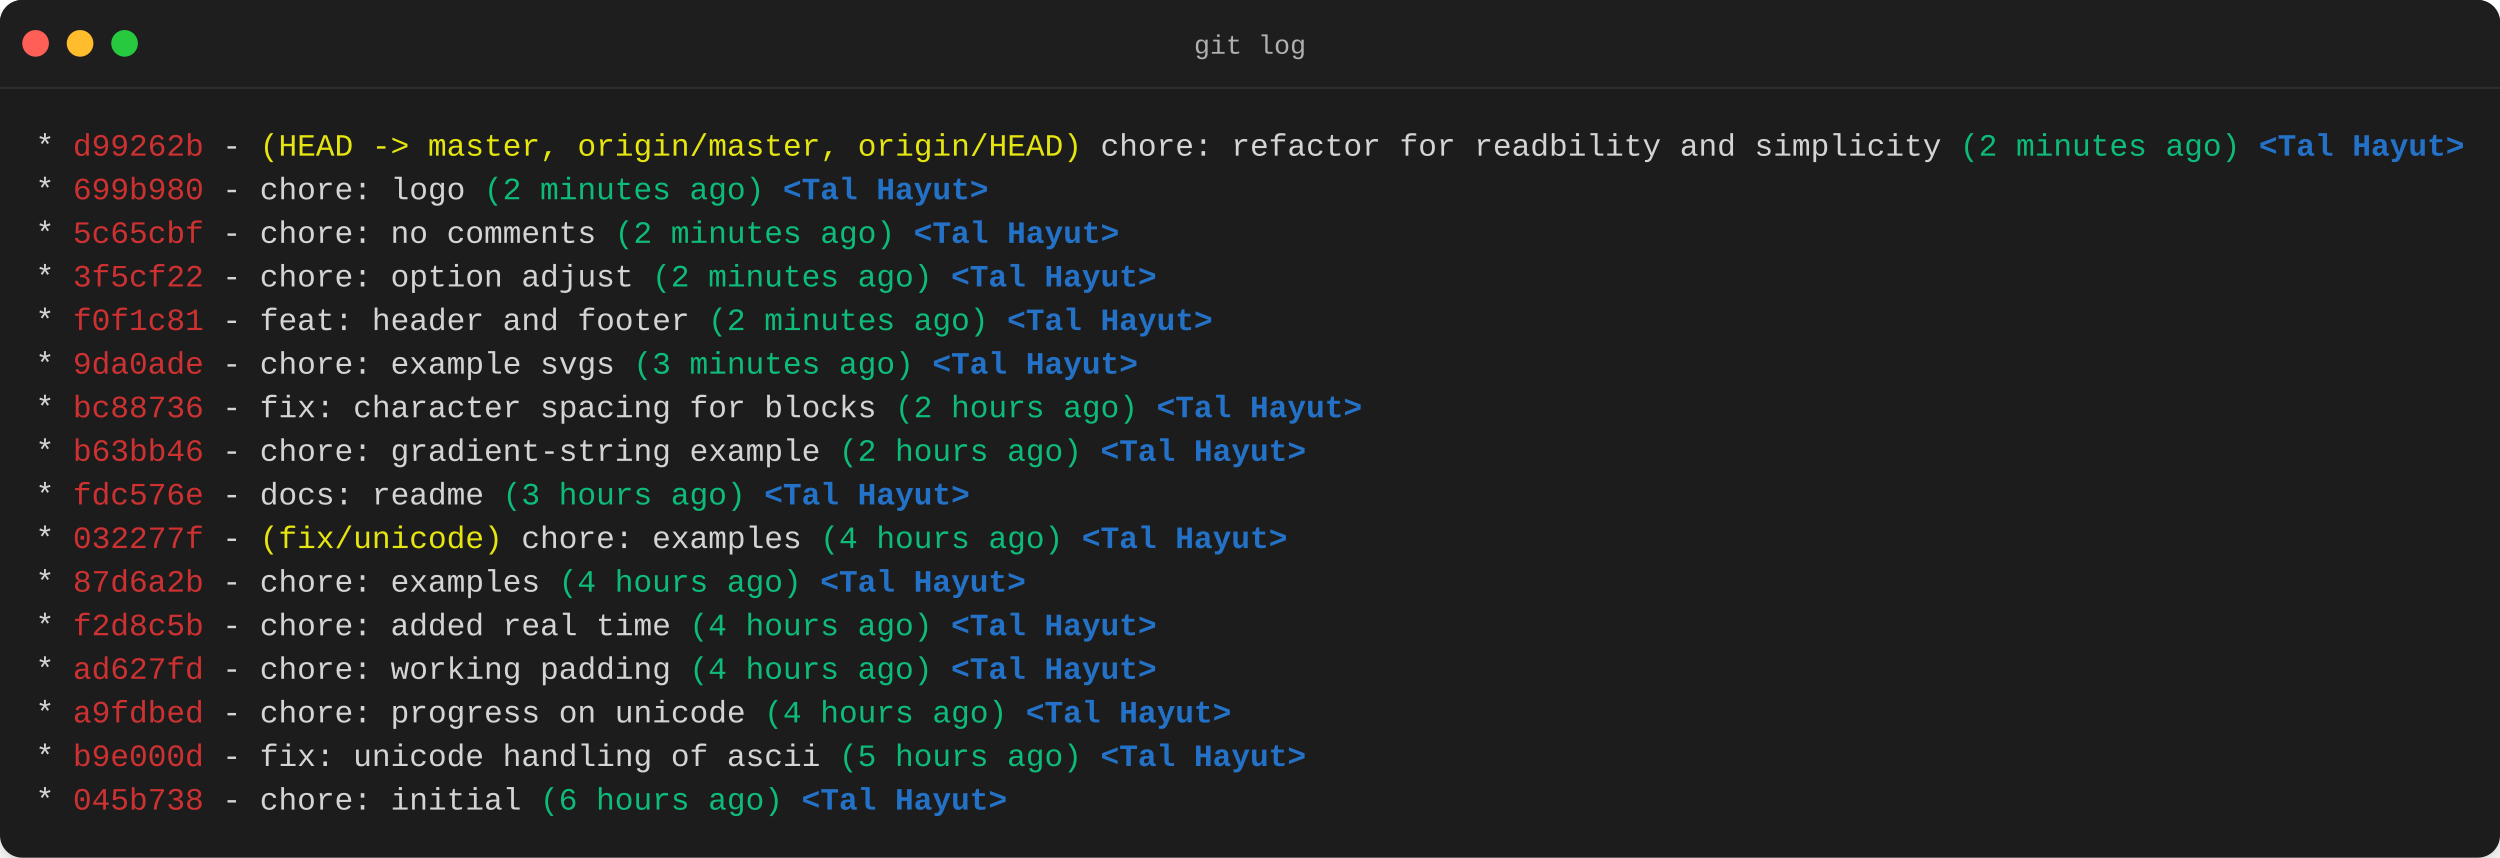
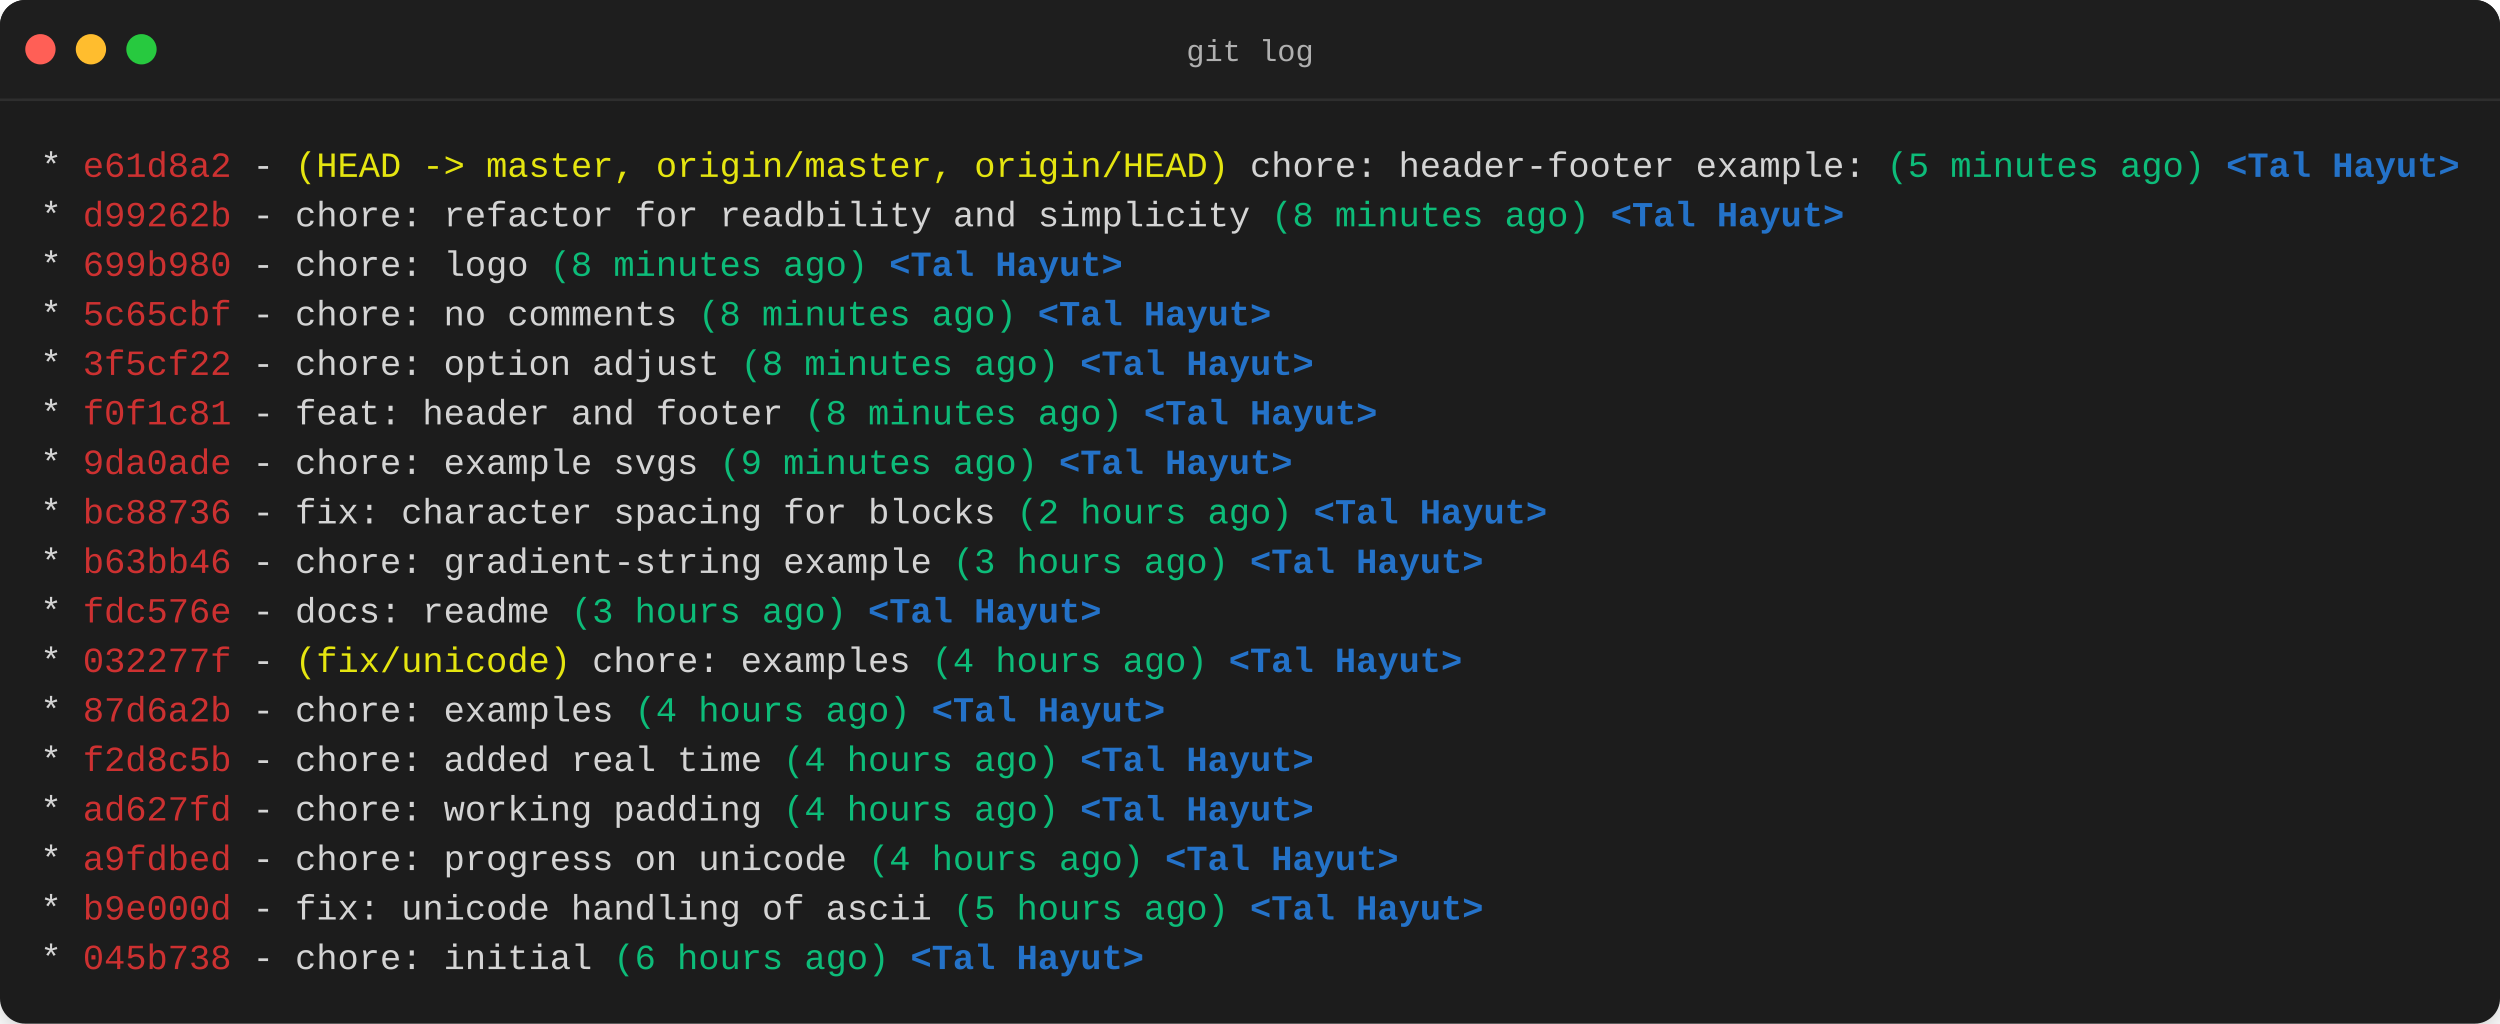
- <svg xmlns="http://www.w3.org/2000/svg" viewBox="0 0 1124 385.6" width="1124" height="385.6">
+ <svg xmlns="http://www.w3.org/2000/svg" viewBox="0 0 989.6 405.2" width="989.6" height="405.2">
  <defs>
    <filter id="shadow" x="-10%" y="-10%" width="120%" height="120%">
      <feDropShadow dx="0" dy="4" stdDeviation="8" flood-opacity="0.3" />
    </filter>
  </defs>
-   <rect x="0" y="0" width="1124" height="385.6" fill="#1e1e1e" rx="10" ry="10" filter="url(#shadow)" />
+   <rect x="0" y="0" width="989.6" height="405.2" fill="#1e1e1e" rx="10" ry="10" filter="url(#shadow)" />
  <g class="title-bar">
-     <rect x="0" y="0" width="1124" height="39" fill="#1e1e1e" rx="10" ry="10" />
-     <rect x="0" y="29" width="1124" height="10" fill="#1e1e1e" />
-     <line x1="0" y1="39.5" x2="1124" y2="39.5" stroke="#d4d4d41a" stroke-width="1" />
+     <rect x="0" y="0" width="989.6" height="39" fill="#1e1e1e" rx="10" ry="10" />
+     <rect x="0" y="29" width="989.6" height="10" fill="#1e1e1e" />
+     <line x1="0" y1="39.5" x2="989.6" y2="39.5" stroke="#d4d4d41a" stroke-width="1" />
    <circle cx="16" cy="19.5" r="6" fill="#ff5f56" />
    <circle cx="36" cy="19.5" r="6" fill="#ffbd2e" />
    <circle cx="56" cy="19.5" r="6" fill="#27c93f" />
-     <text x="562" y="24.167" fill="#d4d4d4" font-family="'SF Mono', 'Monaco', 'Menlo', 'Ubuntu Mono', 'Consolas', 'Courier New', monospace" font-size="12" text-anchor="middle" opacity="0.8">git log</text>
+     <text x="494.8" y="24.167" fill="#d4d4d4" font-family="'SF Mono', 'Monaco', 'Menlo', 'Ubuntu Mono', 'Consolas', 'Courier New', monospace" font-size="12" text-anchor="middle" opacity="0.8">git log</text>
  </g>
  <g class="text">
    <text y="70" font-family="'SF Mono', 'Monaco', 'Menlo', 'Ubuntu Mono', 'Consolas', 'Courier New', monospace" font-size="14" xml:space="preserve">
      <tspan x="16" fill="#d4d4d4">* </tspan>
+       <tspan x="32.8" fill="#cd3131">e61d8a2</tspan>
+       <tspan x="91.6" fill="#d4d4d4"> -</tspan>
+       <tspan x="108.4" fill="#e5e510"> (HEAD -&gt; master, origin/master, origin/HEAD)</tspan>
+       <tspan x="486.4" fill="#d4d4d4"> chore: header-footer example: </tspan>
+       <tspan x="746.8" fill="#0dbc79">(5 minutes ago) </tspan>
+       <tspan x="881.2" fill="#2472c8" font-weight="bold">&lt;Tal Hayut&gt;</tspan>
+     </text>
+     <text y="89.6" font-family="'SF Mono', 'Monaco', 'Menlo', 'Ubuntu Mono', 'Consolas', 'Courier New', monospace" font-size="14" xml:space="preserve">
+       <tspan x="16" fill="#d4d4d4">* </tspan>
      <tspan x="32.8" fill="#cd3131">d99262b</tspan>
      <tspan x="91.6" fill="#d4d4d4"> -</tspan>
-       <tspan x="108.4" fill="#e5e510"> (HEAD -&gt; master, origin/master, origin/HEAD)</tspan>
-       <tspan x="486.4" fill="#d4d4d4"> chore: refactor for readbility and simplicity </tspan>
-       <tspan x="881.2" fill="#0dbc79">(2 minutes ago) </tspan>
-       <tspan x="1015.6" fill="#2472c8" font-weight="bold">&lt;Tal Hayut&gt;</tspan>
+       <tspan x="108.4" fill="#d4d4d4"> chore: refactor for readbility and simplicity </tspan>
+       <tspan x="503.2" fill="#0dbc79">(8 minutes ago) </tspan>
+       <tspan x="637.6" fill="#2472c8" font-weight="bold">&lt;Tal Hayut&gt;</tspan>
    </text>
-     <text y="89.6" font-family="'SF Mono', 'Monaco', 'Menlo', 'Ubuntu Mono', 'Consolas', 'Courier New', monospace" font-size="14" xml:space="preserve">
+     <text y="109.2" font-family="'SF Mono', 'Monaco', 'Menlo', 'Ubuntu Mono', 'Consolas', 'Courier New', monospace" font-size="14" xml:space="preserve">
      <tspan x="16" fill="#d4d4d4">* </tspan>
      <tspan x="32.8" fill="#cd3131">699b980</tspan>
      <tspan x="91.6" fill="#d4d4d4"> -</tspan>
      <tspan x="108.4" fill="#d4d4d4"> chore: logo </tspan>
-       <tspan x="217.6" fill="#0dbc79">(2 minutes ago) </tspan>
+       <tspan x="217.6" fill="#0dbc79">(8 minutes ago) </tspan>
      <tspan x="352" fill="#2472c8" font-weight="bold">&lt;Tal Hayut&gt;</tspan>
    </text>
-     <text y="109.2" font-family="'SF Mono', 'Monaco', 'Menlo', 'Ubuntu Mono', 'Consolas', 'Courier New', monospace" font-size="14" xml:space="preserve">
+     <text y="128.8" font-family="'SF Mono', 'Monaco', 'Menlo', 'Ubuntu Mono', 'Consolas', 'Courier New', monospace" font-size="14" xml:space="preserve">
      <tspan x="16" fill="#d4d4d4">* </tspan>
      <tspan x="32.8" fill="#cd3131">5c65cbf</tspan>
      <tspan x="91.6" fill="#d4d4d4"> -</tspan>
      <tspan x="108.4" fill="#d4d4d4"> chore: no comments </tspan>
-       <tspan x="276.4" fill="#0dbc79">(2 minutes ago) </tspan>
+       <tspan x="276.4" fill="#0dbc79">(8 minutes ago) </tspan>
      <tspan x="410.8" fill="#2472c8" font-weight="bold">&lt;Tal Hayut&gt;</tspan>
    </text>
-     <text y="128.8" font-family="'SF Mono', 'Monaco', 'Menlo', 'Ubuntu Mono', 'Consolas', 'Courier New', monospace" font-size="14" xml:space="preserve">
+     <text y="148.4" font-family="'SF Mono', 'Monaco', 'Menlo', 'Ubuntu Mono', 'Consolas', 'Courier New', monospace" font-size="14" xml:space="preserve">
      <tspan x="16" fill="#d4d4d4">* </tspan>
      <tspan x="32.8" fill="#cd3131">3f5cf22</tspan>
      <tspan x="91.6" fill="#d4d4d4"> -</tspan>
      <tspan x="108.4" fill="#d4d4d4"> chore: option adjust </tspan>
-       <tspan x="293.2" fill="#0dbc79">(2 minutes ago) </tspan>
+       <tspan x="293.2" fill="#0dbc79">(8 minutes ago) </tspan>
      <tspan x="427.6" fill="#2472c8" font-weight="bold">&lt;Tal Hayut&gt;</tspan>
    </text>
-     <text y="148.4" font-family="'SF Mono', 'Monaco', 'Menlo', 'Ubuntu Mono', 'Consolas', 'Courier New', monospace" font-size="14" xml:space="preserve">
+     <text y="168" font-family="'SF Mono', 'Monaco', 'Menlo', 'Ubuntu Mono', 'Consolas', 'Courier New', monospace" font-size="14" xml:space="preserve">
      <tspan x="16" fill="#d4d4d4">* </tspan>
      <tspan x="32.8" fill="#cd3131">f0f1c81</tspan>
      <tspan x="91.6" fill="#d4d4d4"> -</tspan>
      <tspan x="108.4" fill="#d4d4d4"> feat: header and footer </tspan>
-       <tspan x="318.4" fill="#0dbc79">(2 minutes ago) </tspan>
+       <tspan x="318.4" fill="#0dbc79">(8 minutes ago) </tspan>
      <tspan x="452.8" fill="#2472c8" font-weight="bold">&lt;Tal Hayut&gt;</tspan>
    </text>
-     <text y="168" font-family="'SF Mono', 'Monaco', 'Menlo', 'Ubuntu Mono', 'Consolas', 'Courier New', monospace" font-size="14" xml:space="preserve">
+     <text y="187.6" font-family="'SF Mono', 'Monaco', 'Menlo', 'Ubuntu Mono', 'Consolas', 'Courier New', monospace" font-size="14" xml:space="preserve">
      <tspan x="16" fill="#d4d4d4">* </tspan>
      <tspan x="32.8" fill="#cd3131">9da0ade</tspan>
      <tspan x="91.6" fill="#d4d4d4"> -</tspan>
      <tspan x="108.4" fill="#d4d4d4"> chore: example svgs </tspan>
-       <tspan x="284.8" fill="#0dbc79">(3 minutes ago) </tspan>
+       <tspan x="284.8" fill="#0dbc79">(9 minutes ago) </tspan>
      <tspan x="419.2" fill="#2472c8" font-weight="bold">&lt;Tal Hayut&gt;</tspan>
    </text>
-     <text y="187.6" font-family="'SF Mono', 'Monaco', 'Menlo', 'Ubuntu Mono', 'Consolas', 'Courier New', monospace" font-size="14" xml:space="preserve">
+     <text y="207.2" font-family="'SF Mono', 'Monaco', 'Menlo', 'Ubuntu Mono', 'Consolas', 'Courier New', monospace" font-size="14" xml:space="preserve">
      <tspan x="16" fill="#d4d4d4">* </tspan>
      <tspan x="32.8" fill="#cd3131">bc88736</tspan>
      <tspan x="91.6" fill="#d4d4d4"> -</tspan>
      <tspan x="108.4" fill="#d4d4d4"> fix: character spacing for blocks </tspan>
      <tspan x="402.4" fill="#0dbc79">(2 hours ago) </tspan>
      <tspan x="520" fill="#2472c8" font-weight="bold">&lt;Tal Hayut&gt;</tspan>
    </text>
-     <text y="207.2" font-family="'SF Mono', 'Monaco', 'Menlo', 'Ubuntu Mono', 'Consolas', 'Courier New', monospace" font-size="14" xml:space="preserve">
+     <text y="226.8" font-family="'SF Mono', 'Monaco', 'Menlo', 'Ubuntu Mono', 'Consolas', 'Courier New', monospace" font-size="14" xml:space="preserve">
      <tspan x="16" fill="#d4d4d4">* </tspan>
      <tspan x="32.8" fill="#cd3131">b63bb46</tspan>
      <tspan x="91.6" fill="#d4d4d4"> -</tspan>
      <tspan x="108.4" fill="#d4d4d4"> chore: gradient-string example </tspan>
-       <tspan x="377.2" fill="#0dbc79">(2 hours ago) </tspan>
+       <tspan x="377.2" fill="#0dbc79">(3 hours ago) </tspan>
      <tspan x="494.8" fill="#2472c8" font-weight="bold">&lt;Tal Hayut&gt;</tspan>
    </text>
-     <text y="226.8" font-family="'SF Mono', 'Monaco', 'Menlo', 'Ubuntu Mono', 'Consolas', 'Courier New', monospace" font-size="14" xml:space="preserve">
+     <text y="246.4" font-family="'SF Mono', 'Monaco', 'Menlo', 'Ubuntu Mono', 'Consolas', 'Courier New', monospace" font-size="14" xml:space="preserve">
      <tspan x="16" fill="#d4d4d4">* </tspan>
      <tspan x="32.8" fill="#cd3131">fdc576e</tspan>
      <tspan x="91.6" fill="#d4d4d4"> -</tspan>
      <tspan x="108.4" fill="#d4d4d4"> docs: readme </tspan>
      <tspan x="226" fill="#0dbc79">(3 hours ago) </tspan>
      <tspan x="343.6" fill="#2472c8" font-weight="bold">&lt;Tal Hayut&gt;</tspan>
    </text>
-     <text y="246.4" font-family="'SF Mono', 'Monaco', 'Menlo', 'Ubuntu Mono', 'Consolas', 'Courier New', monospace" font-size="14" xml:space="preserve">
+     <text y="266" font-family="'SF Mono', 'Monaco', 'Menlo', 'Ubuntu Mono', 'Consolas', 'Courier New', monospace" font-size="14" xml:space="preserve">
      <tspan x="16" fill="#d4d4d4">* </tspan>
      <tspan x="32.8" fill="#cd3131">032277f</tspan>
      <tspan x="91.6" fill="#d4d4d4"> -</tspan>
      <tspan x="108.4" fill="#e5e510"> (fix/unicode)</tspan>
      <tspan x="226" fill="#d4d4d4"> chore: examples </tspan>
      <tspan x="368.8" fill="#0dbc79">(4 hours ago) </tspan>
      <tspan x="486.4" fill="#2472c8" font-weight="bold">&lt;Tal Hayut&gt;</tspan>
    </text>
-     <text y="266" font-family="'SF Mono', 'Monaco', 'Menlo', 'Ubuntu Mono', 'Consolas', 'Courier New', monospace" font-size="14" xml:space="preserve">
+     <text y="285.6" font-family="'SF Mono', 'Monaco', 'Menlo', 'Ubuntu Mono', 'Consolas', 'Courier New', monospace" font-size="14" xml:space="preserve">
      <tspan x="16" fill="#d4d4d4">* </tspan>
      <tspan x="32.8" fill="#cd3131">87d6a2b</tspan>
      <tspan x="91.6" fill="#d4d4d4"> -</tspan>
      <tspan x="108.4" fill="#d4d4d4"> chore: examples </tspan>
      <tspan x="251.2" fill="#0dbc79">(4 hours ago) </tspan>
      <tspan x="368.8" fill="#2472c8" font-weight="bold">&lt;Tal Hayut&gt;</tspan>
    </text>
-     <text y="285.6" font-family="'SF Mono', 'Monaco', 'Menlo', 'Ubuntu Mono', 'Consolas', 'Courier New', monospace" font-size="14" xml:space="preserve">
+     <text y="305.2" font-family="'SF Mono', 'Monaco', 'Menlo', 'Ubuntu Mono', 'Consolas', 'Courier New', monospace" font-size="14" xml:space="preserve">
      <tspan x="16" fill="#d4d4d4">* </tspan>
      <tspan x="32.8" fill="#cd3131">f2d8c5b</tspan>
      <tspan x="91.6" fill="#d4d4d4"> -</tspan>
      <tspan x="108.4" fill="#d4d4d4"> chore: added real time </tspan>
      <tspan x="310" fill="#0dbc79">(4 hours ago) </tspan>
      <tspan x="427.6" fill="#2472c8" font-weight="bold">&lt;Tal Hayut&gt;</tspan>
    </text>
-     <text y="305.2" font-family="'SF Mono', 'Monaco', 'Menlo', 'Ubuntu Mono', 'Consolas', 'Courier New', monospace" font-size="14" xml:space="preserve">
+     <text y="324.8" font-family="'SF Mono', 'Monaco', 'Menlo', 'Ubuntu Mono', 'Consolas', 'Courier New', monospace" font-size="14" xml:space="preserve">
      <tspan x="16" fill="#d4d4d4">* </tspan>
      <tspan x="32.8" fill="#cd3131">ad627fd</tspan>
      <tspan x="91.6" fill="#d4d4d4"> -</tspan>
      <tspan x="108.4" fill="#d4d4d4"> chore: working padding </tspan>
      <tspan x="310" fill="#0dbc79">(4 hours ago) </tspan>
      <tspan x="427.6" fill="#2472c8" font-weight="bold">&lt;Tal Hayut&gt;</tspan>
    </text>
-     <text y="324.8" font-family="'SF Mono', 'Monaco', 'Menlo', 'Ubuntu Mono', 'Consolas', 'Courier New', monospace" font-size="14" xml:space="preserve">
+     <text y="344.4" font-family="'SF Mono', 'Monaco', 'Menlo', 'Ubuntu Mono', 'Consolas', 'Courier New', monospace" font-size="14" xml:space="preserve">
      <tspan x="16" fill="#d4d4d4">* </tspan>
      <tspan x="32.8" fill="#cd3131">a9fdbed</tspan>
      <tspan x="91.6" fill="#d4d4d4"> -</tspan>
      <tspan x="108.4" fill="#d4d4d4"> chore: progress on unicode </tspan>
      <tspan x="343.6" fill="#0dbc79">(4 hours ago) </tspan>
      <tspan x="461.2" fill="#2472c8" font-weight="bold">&lt;Tal Hayut&gt;</tspan>
    </text>
-     <text y="344.4" font-family="'SF Mono', 'Monaco', 'Menlo', 'Ubuntu Mono', 'Consolas', 'Courier New', monospace" font-size="14" xml:space="preserve">
+     <text y="364" font-family="'SF Mono', 'Monaco', 'Menlo', 'Ubuntu Mono', 'Consolas', 'Courier New', monospace" font-size="14" xml:space="preserve">
      <tspan x="16" fill="#d4d4d4">* </tspan>
      <tspan x="32.8" fill="#cd3131">b9e000d</tspan>
      <tspan x="91.6" fill="#d4d4d4"> -</tspan>
      <tspan x="108.4" fill="#d4d4d4"> fix: unicode handling of ascii </tspan>
      <tspan x="377.2" fill="#0dbc79">(5 hours ago) </tspan>
      <tspan x="494.8" fill="#2472c8" font-weight="bold">&lt;Tal Hayut&gt;</tspan>
    </text>
-     <text y="364" font-family="'SF Mono', 'Monaco', 'Menlo', 'Ubuntu Mono', 'Consolas', 'Courier New', monospace" font-size="14" xml:space="preserve">
+     <text y="383.6" font-family="'SF Mono', 'Monaco', 'Menlo', 'Ubuntu Mono', 'Consolas', 'Courier New', monospace" font-size="14" xml:space="preserve">
      <tspan x="16" fill="#d4d4d4">* </tspan>
      <tspan x="32.8" fill="#cd3131">045b738</tspan>
      <tspan x="91.6" fill="#d4d4d4"> -</tspan>
      <tspan x="108.4" fill="#d4d4d4"> chore: initial </tspan>
      <tspan x="242.8" fill="#0dbc79">(6 hours ago) </tspan>
      <tspan x="360.4" fill="#2472c8" font-weight="bold">&lt;Tal Hayut&gt;</tspan>
    </text>
  </g>
</svg>
